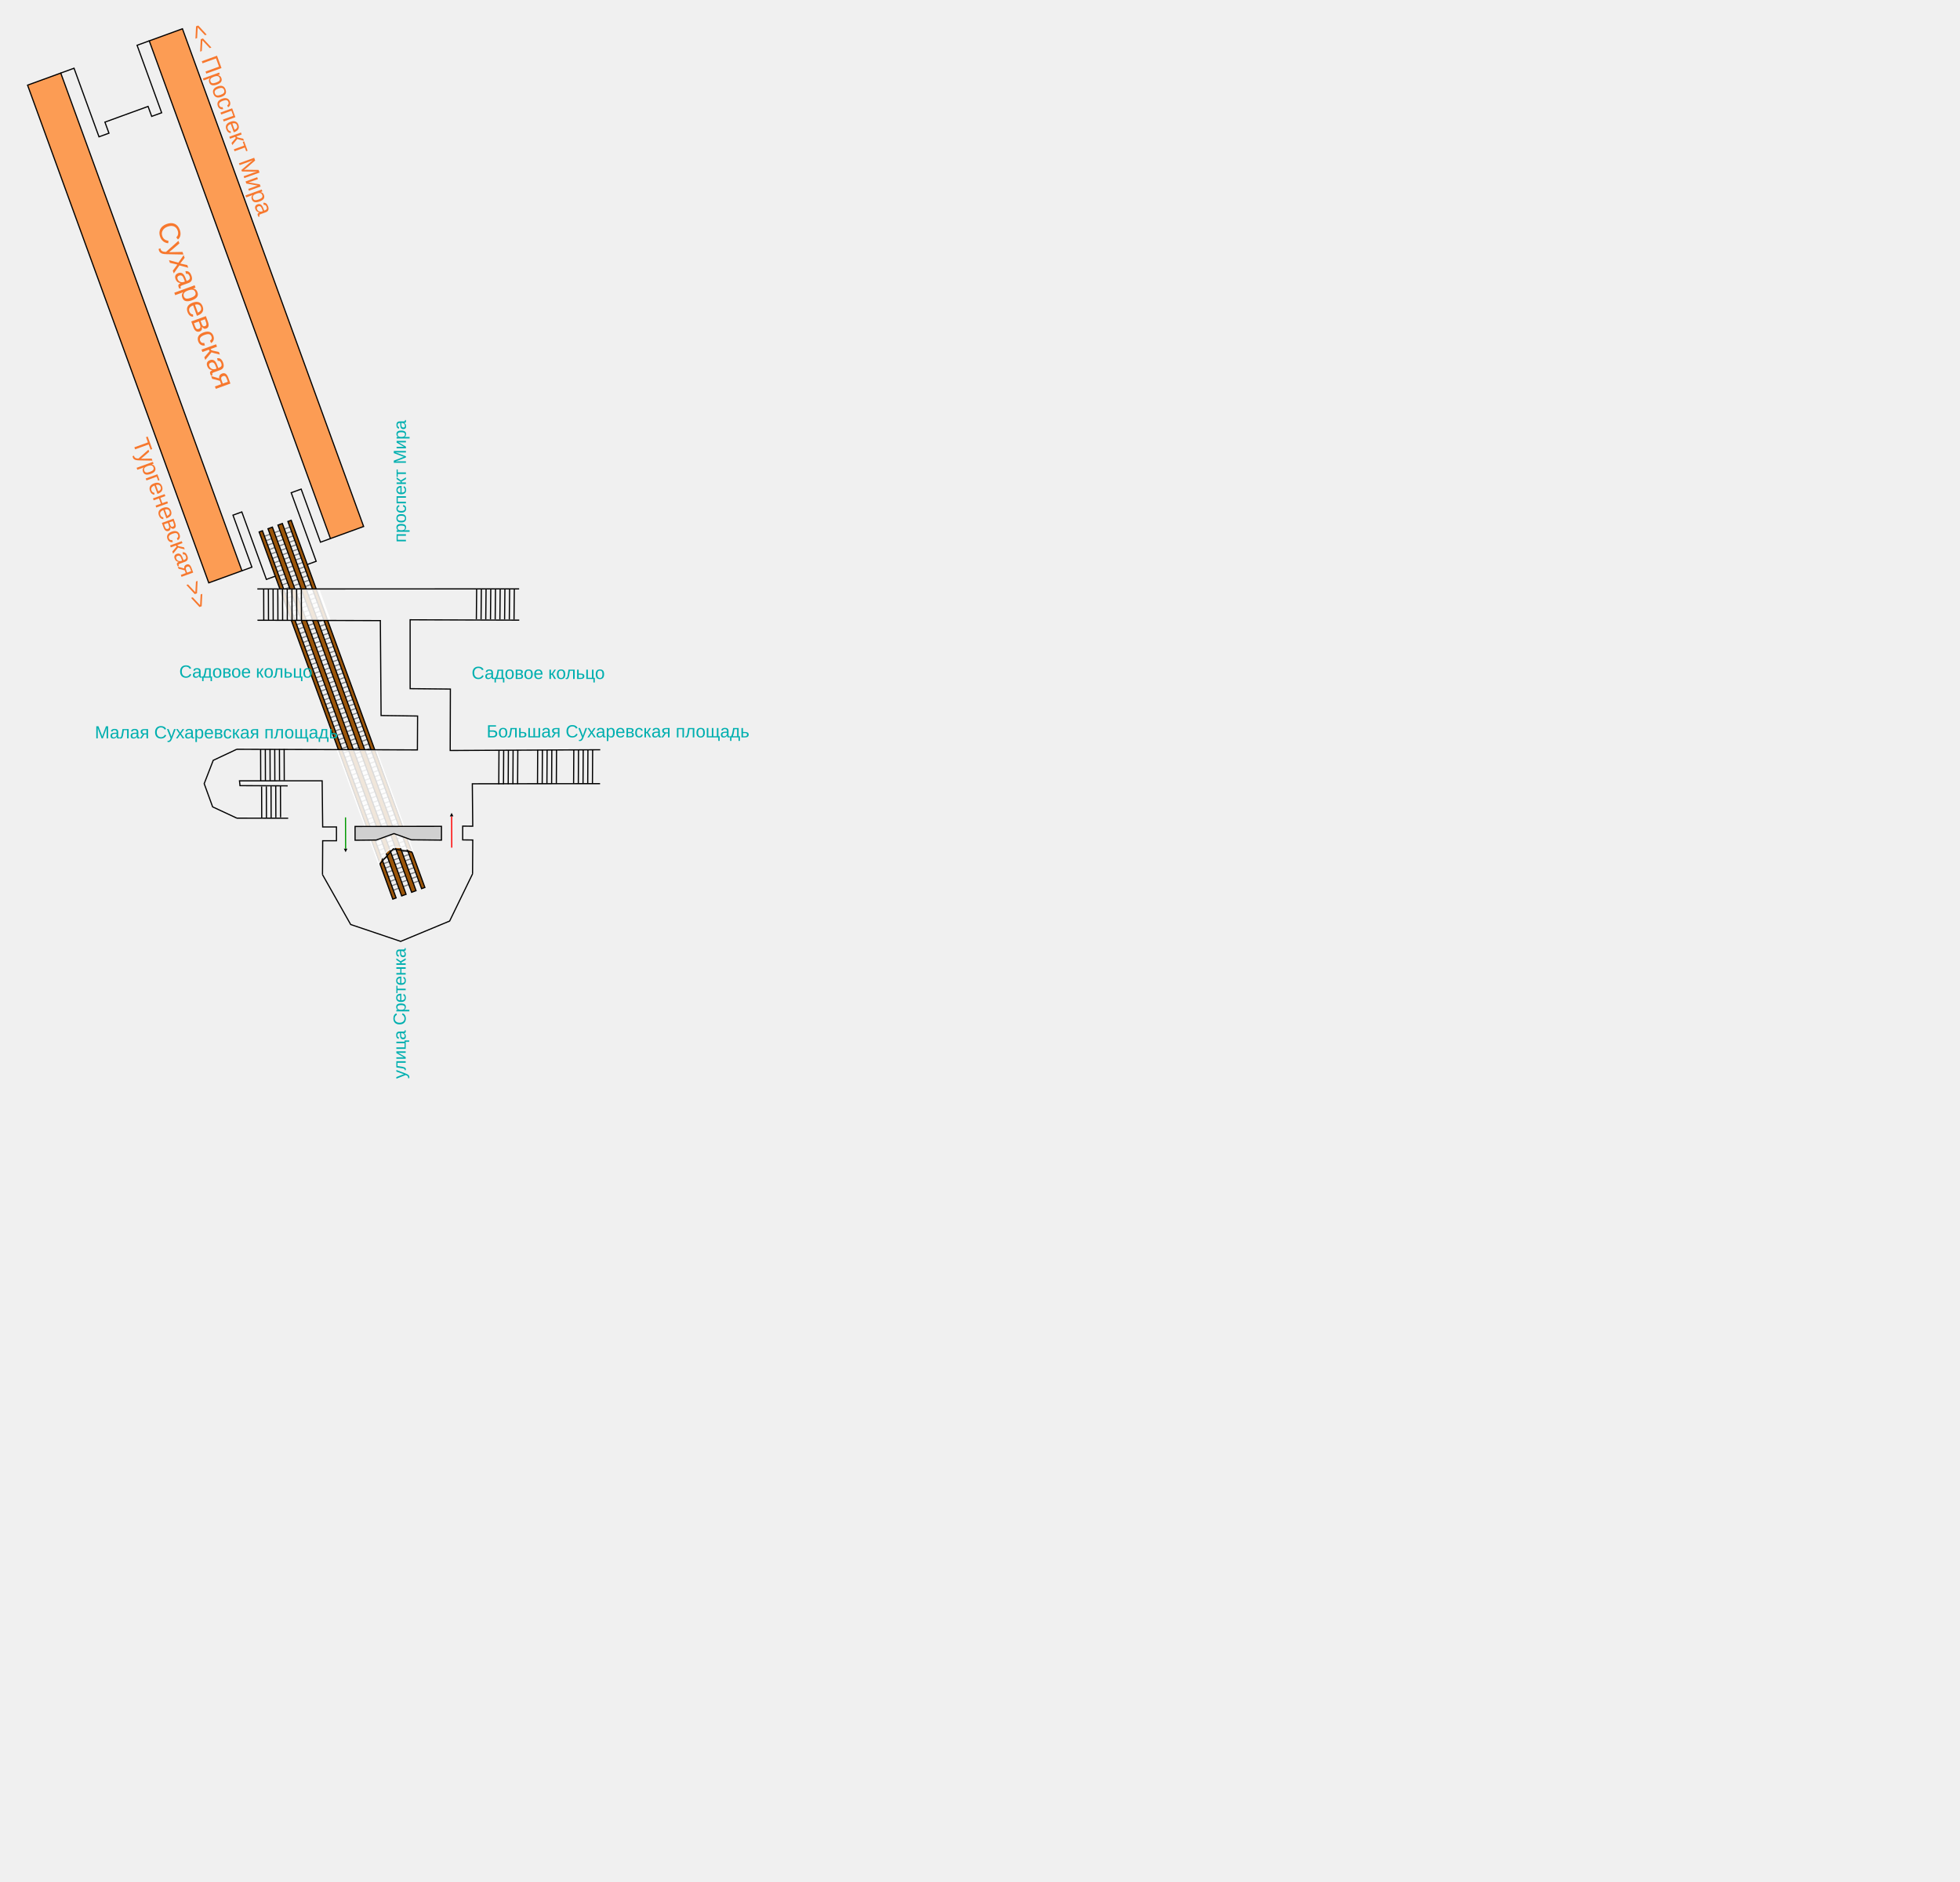
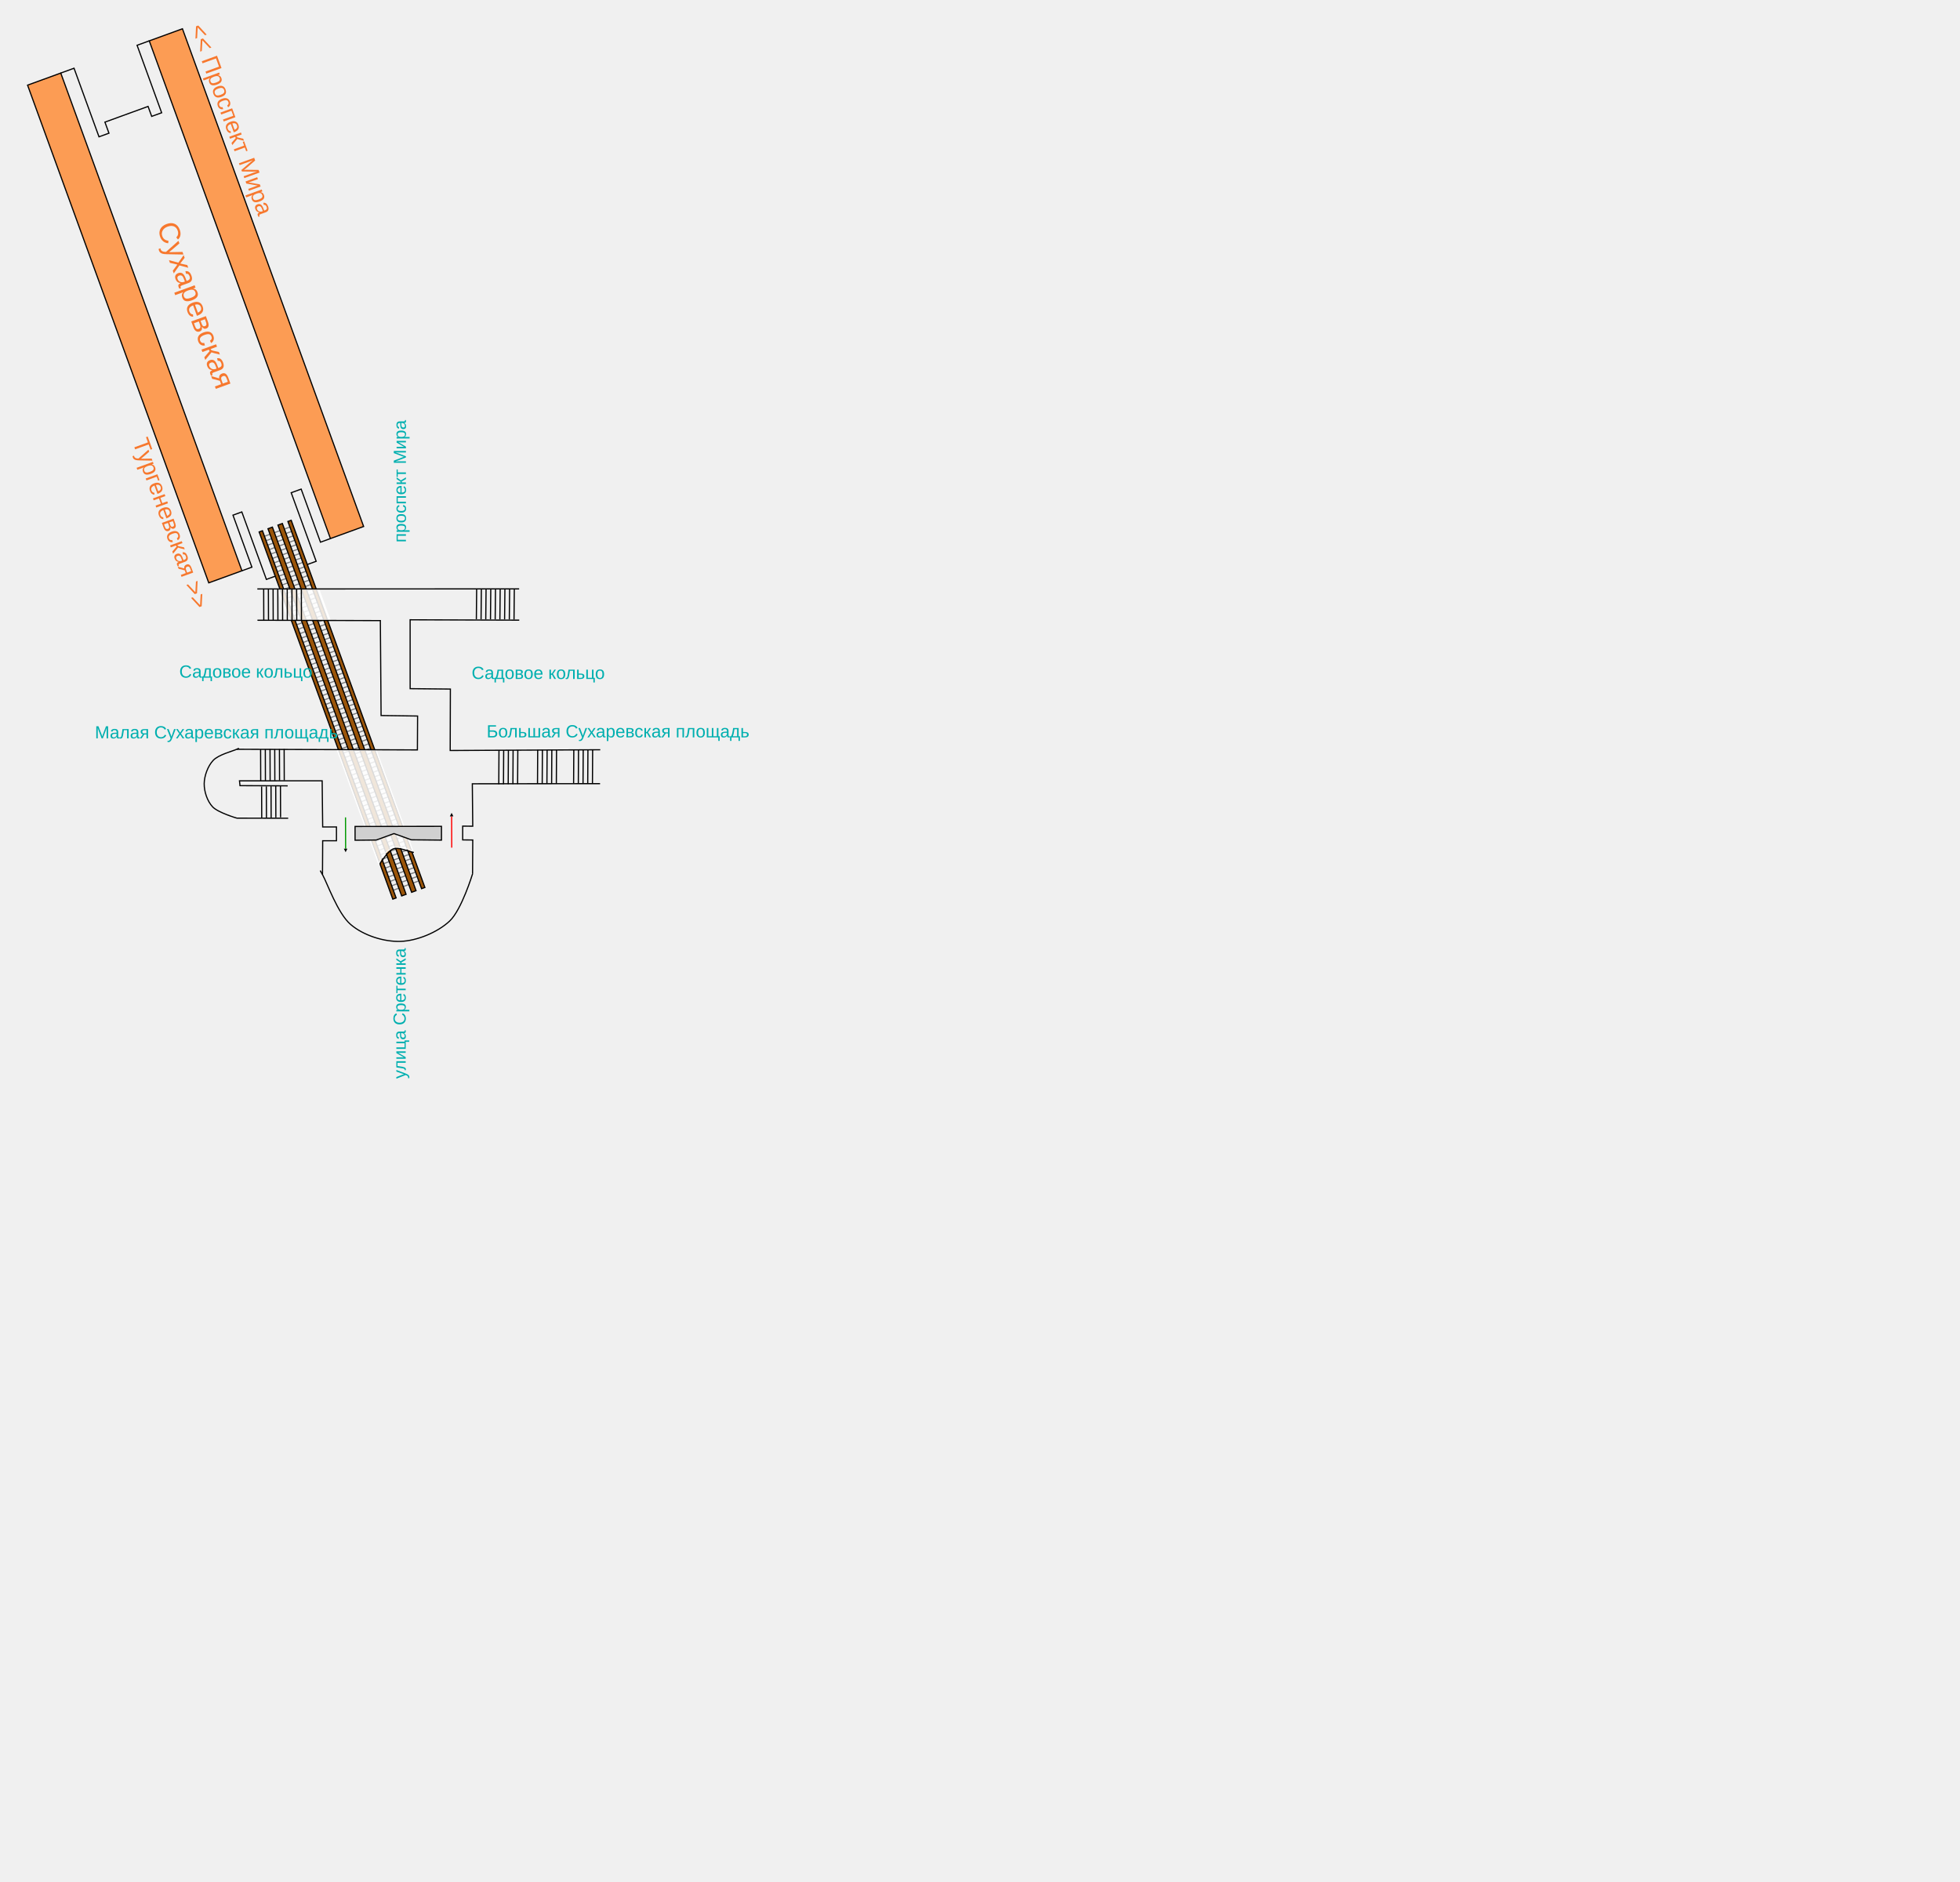
<svg xmlns="http://www.w3.org/2000/svg" baseProfile="full" height="100%" version="1.1" width="100%">
  <defs>
    <marker id="id278" markerHeight="3" markerUnits="strokeWidth" markerWidth="4" orient="auto" refX="0" refY="5" viewBox="0,0,10,10">
      <path d="M 0 0 L 10 5 L 0 10 z" />
    </marker>
  </defs>
  <g transform="scale(0.5) rotate(70.0,310,465)">
    <rect fill="none" height="930" stroke="none" width="620" x="0" y="0" />
    <polygon fill="#FC9C54" points="293,600 293,570 -157,570 -157,600" stroke="#000000" stroke-width="1" />
    <polygon fill="#FC9C54" points="293,490 293,460 -157,460 -157,490" stroke="#000000" stroke-width="1" />
    <text fill="#F7782E" font-family="Arial" font-size="20" stroke="none" x="-156" y="454.0">&lt;&lt; Проспект Мира</text>
    <text fill="#F7782E" font-family="Arial" font-size="20" stroke="none" x="158" y="620.0">Тургеневская &gt;&gt;</text>
    <text fill="#F7782E" font-family="Arial" font-size="25" stroke="none" x="-7" y="538.0">Сухаревская</text>
    <polyline fill="none" points="-157,570 -157,558 -95,558 -95,549 -105,549 -105,510 -96,510 -96,501 -157,501 -157,490" stroke="#000000" stroke-width="1" />
    <line stroke="#7F7F7F" stroke-width="1" x1="592" x2="592" y1="542" y2="519" />
    <line stroke="#7F7F7F" stroke-width="1" x1="588" x2="588" y1="542" y2="519" />
    <line stroke="#7F7F7F" stroke-width="1" x1="584" x2="584" y1="542" y2="519" />
    <line stroke="#7F7F7F" stroke-width="1" x1="580" x2="580" y1="542" y2="519" />
    <line stroke="#7F7F7F" stroke-width="1" x1="576" x2="576" y1="542" y2="519" />
    <line stroke="#7F7F7F" stroke-width="1" x1="572" x2="572" y1="542" y2="519" />
    <line stroke="#7F7F7F" stroke-width="1" x1="568" x2="568" y1="542" y2="519" />
    <line stroke="#7F7F7F" stroke-width="1" x1="564" x2="564" y1="542" y2="519" />
    <line stroke="#7F7F7F" stroke-width="1" x1="560" x2="560" y1="542" y2="519" />
    <line stroke="#7F7F7F" stroke-width="1" x1="556" x2="556" y1="542" y2="519" />
    <line stroke="#7F7F7F" stroke-width="1" x1="552" x2="552" y1="542" y2="519" />
    <line stroke="#7F7F7F" stroke-width="1" x1="548" x2="548" y1="542" y2="519" />
    <line stroke="#7F7F7F" stroke-width="1" x1="544" x2="544" y1="542" y2="519" />
    <line stroke="#7F7F7F" stroke-width="1" x1="540" x2="540" y1="542" y2="519" />
    <line stroke="#7F7F7F" stroke-width="1" x1="536" x2="536" y1="542" y2="519" />
    <line stroke="#7F7F7F" stroke-width="1" x1="532" x2="532" y1="542" y2="519" />
    <line stroke="#7F7F7F" stroke-width="1" x1="528" x2="528" y1="542" y2="519" />
    <line stroke="#7F7F7F" stroke-width="1" x1="524" x2="524" y1="542" y2="519" />
    <line stroke="#7F7F7F" stroke-width="1" x1="520" x2="520" y1="542" y2="519" />
    <line stroke="#7F7F7F" stroke-width="1" x1="516" x2="516" y1="542" y2="519" />
    <line stroke="#7F7F7F" stroke-width="1" x1="512" x2="512" y1="542" y2="519" />
    <line stroke="#7F7F7F" stroke-width="1" x1="508" x2="508" y1="542" y2="519" />
    <line stroke="#7F7F7F" stroke-width="1" x1="504" x2="504" y1="542" y2="519" />
    <line stroke="#7F7F7F" stroke-width="1" x1="500" x2="500" y1="542" y2="519" />
    <line stroke="#7F7F7F" stroke-width="1" x1="496" x2="496" y1="542" y2="519" />
    <line stroke="#7F7F7F" stroke-width="1" x1="492" x2="492" y1="542" y2="519" />
    <line stroke="#7F7F7F" stroke-width="1" x1="488" x2="488" y1="542" y2="519" />
    <line stroke="#7F7F7F" stroke-width="1" x1="484" x2="484" y1="542" y2="519" />
    <line stroke="#7F7F7F" stroke-width="1" x1="480" x2="480" y1="542" y2="519" />
    <line stroke="#7F7F7F" stroke-width="1" x1="476" x2="476" y1="542" y2="519" />
    <line stroke="#7F7F7F" stroke-width="1" x1="472" x2="472" y1="542" y2="519" />
    <line stroke="#7F7F7F" stroke-width="1" x1="468" x2="468" y1="542" y2="519" />
    <line stroke="#7F7F7F" stroke-width="1" x1="464" x2="464" y1="542" y2="519" />
    <line stroke="#7F7F7F" stroke-width="1" x1="460" x2="460" y1="542" y2="519" />
    <line stroke="#7F7F7F" stroke-width="1" x1="456" x2="456" y1="542" y2="519" />
    <line stroke="#7F7F7F" stroke-width="1" x1="452" x2="452" y1="542" y2="519" />
    <line stroke="#7F7F7F" stroke-width="1" x1="448" x2="448" y1="542" y2="519" />
    <line stroke="#7F7F7F" stroke-width="1" x1="444" x2="444" y1="542" y2="519" />
    <line stroke="#7F7F7F" stroke-width="1" x1="440" x2="440" y1="542" y2="519" />
    <line stroke="#7F7F7F" stroke-width="1" x1="436" x2="436" y1="542" y2="519" />
    <line stroke="#7F7F7F" stroke-width="1" x1="432" x2="432" y1="542" y2="519" />
    <line stroke="#7F7F7F" stroke-width="1" x1="428" x2="428" y1="542" y2="519" />
    <line stroke="#7F7F7F" stroke-width="1" x1="424" x2="424" y1="542" y2="519" />
    <line stroke="#7F7F7F" stroke-width="1" x1="420" x2="420" y1="542" y2="519" />
    <line stroke="#7F7F7F" stroke-width="1" x1="416" x2="416" y1="542" y2="519" />
    <line stroke="#7F7F7F" stroke-width="1" x1="412" x2="412" y1="542" y2="519" />
    <line stroke="#7F7F7F" stroke-width="1" x1="408" x2="408" y1="542" y2="519" />
    <line stroke="#7F7F7F" stroke-width="1" x1="404" x2="404" y1="542" y2="519" />
    <line stroke="#7F7F7F" stroke-width="1" x1="400" x2="400" y1="542" y2="519" />
    <line stroke="#7F7F7F" stroke-width="1" x1="396" x2="396" y1="542" y2="519" />
    <line stroke="#7F7F7F" stroke-width="1" x1="392" x2="392" y1="542" y2="519" />
    <line stroke="#7F7F7F" stroke-width="1" x1="388" x2="388" y1="542" y2="519" />
    <line stroke="#7F7F7F" stroke-width="1" x1="384" x2="384" y1="542" y2="519" />
    <line stroke="#7F7F7F" stroke-width="1" x1="380" x2="380" y1="542" y2="519" />
    <line stroke="#7F7F7F" stroke-width="1" x1="376" x2="376" y1="542" y2="519" />
    <line stroke="#7F7F7F" stroke-width="1" x1="372" x2="372" y1="542" y2="519" />
    <line stroke="#7F7F7F" stroke-width="1" x1="368" x2="368" y1="542" y2="519" />
    <line stroke="#7F7F7F" stroke-width="1" x1="364" x2="364" y1="542" y2="519" />
    <line stroke="#7F7F7F" stroke-width="1" x1="360" x2="360" y1="542" y2="519" />
    <line stroke="#7F7F7F" stroke-width="1" x1="356" x2="356" y1="542" y2="519" />
    <line stroke="#7F7F7F" stroke-width="1" x1="352" x2="352" y1="542" y2="519" />
    <line stroke="#7F7F7F" stroke-width="1" x1="348" x2="348" y1="542" y2="519" />
    <line stroke="#7F7F7F" stroke-width="1" x1="344" x2="344" y1="542" y2="519" />
    <line stroke="#7F7F7F" stroke-width="1" x1="340" x2="340" y1="542" y2="519" />
    <line stroke="#7F7F7F" stroke-width="1" x1="336" x2="336" y1="542" y2="519" />
    <line stroke="#7F7F7F" stroke-width="1" x1="332" x2="332" y1="542" y2="519" />
    <line stroke="#7F7F7F" stroke-width="1" x1="328" x2="328" y1="542" y2="519" />
    <line stroke="#7F7F7F" stroke-width="1" x1="324" x2="324" y1="542" y2="519" />
    <line stroke="#7F7F7F" stroke-width="1" x1="320" x2="320" y1="542" y2="519" />
    <line stroke="#7F7F7F" stroke-width="1" x1="316" x2="316" y1="542" y2="519" />
    <line stroke="#7F7F7F" stroke-width="1" x1="312" x2="312" y1="542" y2="519" />
    <line stroke="#7F7F7F" stroke-width="1" x1="308" x2="308" y1="542" y2="519" />
    <line stroke="#7F7F7F" stroke-width="1" x1="304" x2="304" y1="542" y2="519" />
    <line stroke="#7F7F7F" stroke-width="1" x1="300" x2="300" y1="542" y2="519" />
    <line stroke="#7F7F7F" stroke-width="1" x1="296" x2="296" y1="542" y2="519" />
    <line stroke="#7F7F7F" stroke-width="1" x1="292" x2="292" y1="542" y2="519" />
    <line stroke="#7F7F7F" stroke-width="1" x1="288" x2="288" y1="542" y2="519" />
    <line stroke="#7F7F7F" stroke-width="1" x1="284" x2="284" y1="542" y2="519" />
    <line stroke="#7F7F7F" stroke-width="1" x1="280" x2="280" y1="542" y2="519" />
    <line stroke="#7F7F7F" stroke-width="1" x1="276" x2="276" y1="542" y2="519" />
    <line stroke="#7F7F7F" stroke-width="1" x1="272" x2="272" y1="542" y2="519" />
    <polygon fill="#9B5509" points="599,519 267,519 267,516 599,516" stroke="#000000" stroke-width="1" />
    <polygon fill="#9B5509" points="599,524 599,528 267,528 267,524" stroke="#000000" stroke-width="1" />
    <polygon fill="#9B5509" points="599,533 599,537 267,537 267,533" stroke="#000000" stroke-width="1" />
    <polygon fill="#9B5509" points="599,542 267,542 267,545 599,545" stroke="#000000" stroke-width="1" />
    <g fill="#9B5509" fill-opacity="0.85" stroke="#000000" stroke-opacity="0.85">
      <polygon fill="#FFFFFF" points="330,514 318,547 346,547 358,514" stroke="#FFFFFF" stroke-width="1" />
      <polygon fill="#FFFFFF" points="475,515 464,546 567,546 562,541 559,535 558,529 560,524 563,519 567,515" stroke="#FFFFFF" stroke-width="1" />
    </g>
    <g fill="#FFFFFF" fill-opacity="1.0" stroke="#FFFFFF" stroke-opacity="1.0">
      <polyline fill="none" points="293,570 293,561 246,561 246,553 307,553 307,545" stroke="#000000" stroke-width="1" />
      <polyline fill="none" points="307,516 307,508 245,508 245,499 293,499 293,490" stroke="#000000" stroke-width="1" />
      <polyline fill="none" points="540,336 497,456 448,438 436,470 381,450 413,363" stroke="#000000" stroke-width="1" />
      <polyline fill="none" points="434,626 487,482 460,472 449,501 373,474 337,572" stroke="#000000" stroke-width="1" />
      <polyline fill="none" points="312,563 388,354" stroke="#000000" stroke-width="1" />
      <polyline fill="none" points="489,646 504,605" stroke="#000000" stroke-width="1" />
      <polyline fill="none" points="478,596 464,634 460,633 484,567 521,580 525,569 536,573 532,584 559,594" stroke="#000000" stroke-width="1" />
      <polyline fill="none" points="567,346 530,448 564,460 561,468 572,472 575,464 602,474" stroke="#000000" stroke-width="1" />
-       <polyline fill="none" points="434,626 436,648 452,662 473,662 489,646" stroke="#000000" stroke-width="1" />
-       <polyline fill="none" points="567,516 559,530 567,545" stroke="#000000" stroke-width="1" />
-       <polyline fill="none" points="559,594 607,586 635,551 633,506 602,474" stroke="#000000" stroke-width="1" />
+       <path d="M434,626 C434,626 433.667,622.333 434,626 C434.333,629.667 433.0,642.0 436,648 C439.0,654.0 445.833,659.667 452,662 C458.167,664.333 466.833,664.667 473,662 C479.167,659.333 489,646 489,646 " fill="none" stroke="#000000" stroke-width="1" />
+       <path d="M567,516 C567,516 568.333,513.667 567,516 C565.667,518.333 559,525.167 559,530 C559,534.833 567,545 567,545 " fill="none" stroke="#000000" stroke-width="1" />
+       <path d="M559,594 C559,594 551.0,595.333 559,594 C567.0,592.667 594.333,593.167 607,586 C619.667,578.833 630.667,564.333 635,551 C639.333,537.667 638.5,518.833 633,506 C627.5,493.167 602,474 602,474 " fill="none" stroke="#000000" stroke-width="1" />
      <line stroke="#000000" stroke-width="1" x1="441" x2="466" y1="607" y2="616" />
      <line stroke="#000000" stroke-width="1" x1="442.321" x2="467.321" y1="603.225" y2="612.225" />
      <line stroke="#000000" stroke-width="1" x1="443.643" x2="468.643" y1="599.449" y2="608.449" />
      <line stroke="#000000" stroke-width="1" x1="444.964" x2="469.964" y1="595.674" y2="604.674" />
      <line stroke="#000000" stroke-width="1" x1="446.286" x2="471.286" y1="591.898" y2="600.898" />
      <line stroke="#000000" stroke-width="1" x1="447.607" x2="472.607" y1="588.123" y2="597.123" />
      <line stroke="#000000" stroke-width="1" x1="471" x2="496" y1="617" y2="626" />
      <line stroke="#000000" stroke-width="1" x1="472.265" x2="497.265" y1="613.205" y2="622.205" />
      <line stroke="#000000" stroke-width="1" x1="473.53" x2="498.53" y1="609.411" y2="618.411" />
      <line stroke="#000000" stroke-width="1" x1="474.795" x2="499.795" y1="605.616" y2="614.616" />
      <line stroke="#000000" stroke-width="1" x1="476.06" x2="501.06" y1="601.821" y2="610.821" />
      <line stroke="#000000" stroke-width="1" x1="511" x2="538" y1="417" y2="427" />
      <line stroke="#000000" stroke-width="1" x1="512.331" x2="539.331" y1="413.228" y2="423.228" />
      <line stroke="#000000" stroke-width="1" x1="513.663" x2="540.663" y1="409.456" y2="419.456" />
      <line stroke="#000000" stroke-width="1" x1="514.994" x2="541.994" y1="405.684" y2="415.684" />
      <line stroke="#000000" stroke-width="1" x1="516.325" x2="543.325" y1="401.912" y2="411.912" />
      <line stroke="#000000" stroke-width="1" x1="522" x2="549" y1="386" y2="396" />
      <line stroke="#000000" stroke-width="1" x1="523.331" x2="550.331" y1="382.228" y2="392.228" />
      <line stroke="#000000" stroke-width="1" x1="524.663" x2="551.663" y1="378.456" y2="388.456" />
      <line stroke="#000000" stroke-width="1" x1="525.994" x2="552.994" y1="374.684" y2="384.684" />
      <line stroke="#000000" stroke-width="1" x1="527.325" x2="554.325" y1="370.912" y2="380.912" />
      <line stroke="#000000" stroke-width="1" x1="532" x2="559" y1="357" y2="367" />
      <line stroke="#000000" stroke-width="1" x1="533.404" x2="560.404" y1="353.255" y2="363.255" />
      <line stroke="#000000" stroke-width="1" x1="534.809" x2="561.809" y1="349.509" y2="359.509" />
      <line stroke="#000000" stroke-width="1" x1="536.213" x2="563.213" y1="345.764" y2="355.764" />
      <line stroke="#000000" stroke-width="1" x1="537.618" x2="564.618" y1="342.019" y2="352.019" />
      <line stroke="#000000" stroke-width="1" x1="314" x2="339" y1="558" y2="567" />
      <line stroke="#000000" stroke-width="1" x1="315.338" x2="340.338" y1="554.23" y2="563.23" />
      <line stroke="#000000" stroke-width="1" x1="316.675" x2="341.675" y1="550.461" y2="559.461" />
      <line stroke="#000000" stroke-width="1" x1="318.013" x2="343.013" y1="546.691" y2="555.691" />
      <line stroke="#000000" stroke-width="1" x1="319.351" x2="344.351" y1="542.921" y2="551.921" />
      <line stroke="#000000" stroke-width="1" x1="320.688" x2="345.688" y1="539.151" y2="548.151" />
      <line stroke="#000000" stroke-width="1" x1="322.026" x2="347.026" y1="535.382" y2="544.382" />
      <line stroke="#000000" stroke-width="1" x1="323.363" x2="348.363" y1="531.612" y2="540.612" />
      <line stroke="#000000" stroke-width="1" x1="324.701" x2="349.701" y1="527.842" y2="536.842" />
      <line stroke="#000000" stroke-width="1" x1="387" x2="411" y1="358" y2="367" />
      <line stroke="#000000" stroke-width="1" x1="385.596" x2="409.596" y1="361.745" y2="370.745" />
      <line stroke="#000000" stroke-width="1" x1="384.191" x2="408.191" y1="365.491" y2="374.491" />
      <line stroke="#000000" stroke-width="1" x1="382.787" x2="406.787" y1="369.236" y2="378.236" />
      <line stroke="#000000" stroke-width="1" x1="381.382" x2="405.382" y1="372.981" y2="381.981" />
      <line stroke="#000000" stroke-width="1" x1="379.978" x2="403.978" y1="376.727" y2="385.727" />
      <line stroke="#000000" stroke-width="1" x1="378.573" x2="402.573" y1="380.472" y2="389.472" />
      <line stroke="#000000" stroke-width="1" x1="377.169" x2="401.169" y1="384.217" y2="393.217" />
      <line stroke="#000000" stroke-width="1" x1="375.764" x2="399.764" y1="387.963" y2="396.963" />
      <polygon fill="#D0D0D0" points="530,554 555,485 566,489 557,513 547,525 547,541 541,558" stroke="#000000" stroke-width="1" />
      <polyline fill="none" marker-end="url(#id278)" points="575,483 550,474" stroke="#FF0000" stroke-width="1" />
      <polyline fill="none" marker-end="url(#id278)" points="520,559 545,568" stroke="#009900" stroke-width="1" />
      <text fill="#00AFAF" font-family="Arial" font-size="15" stroke="none" transform="rotate(-70.0,483,418)" x="483" y="433.0">Большая Сухаревская площадь</text>
      <text fill="#00AFAF" font-family="Arial" font-size="15" stroke="none" transform="rotate(-70.0,370,731)" x="370" y="746.0">Малая Сухаревская площадь</text>
      <text fill="#00AFAF" font-family="Arial" font-size="15" stroke="none" transform="rotate(-160.0,741,601)" x="741" y="616.0">улица Сретенка</text>
      <text fill="#00AFAF" font-family="Arial" font-size="15" stroke="none" transform="rotate(-160.0,313,445)" x="313" y="460.0">проспект Мира</text>
      <text fill="#00AFAF" font-family="Arial" font-size="15" stroke="none" transform="rotate(-70.0,346,646)" x="346" y="661.0">Садовое кольцо</text>
      <text fill="#00AFAF" font-family="Arial" font-size="15" stroke="none" transform="rotate(-70.0,432,413)" x="432" y="428.0">Садовое кольцо</text>
    </g>
  </g>
</svg>
